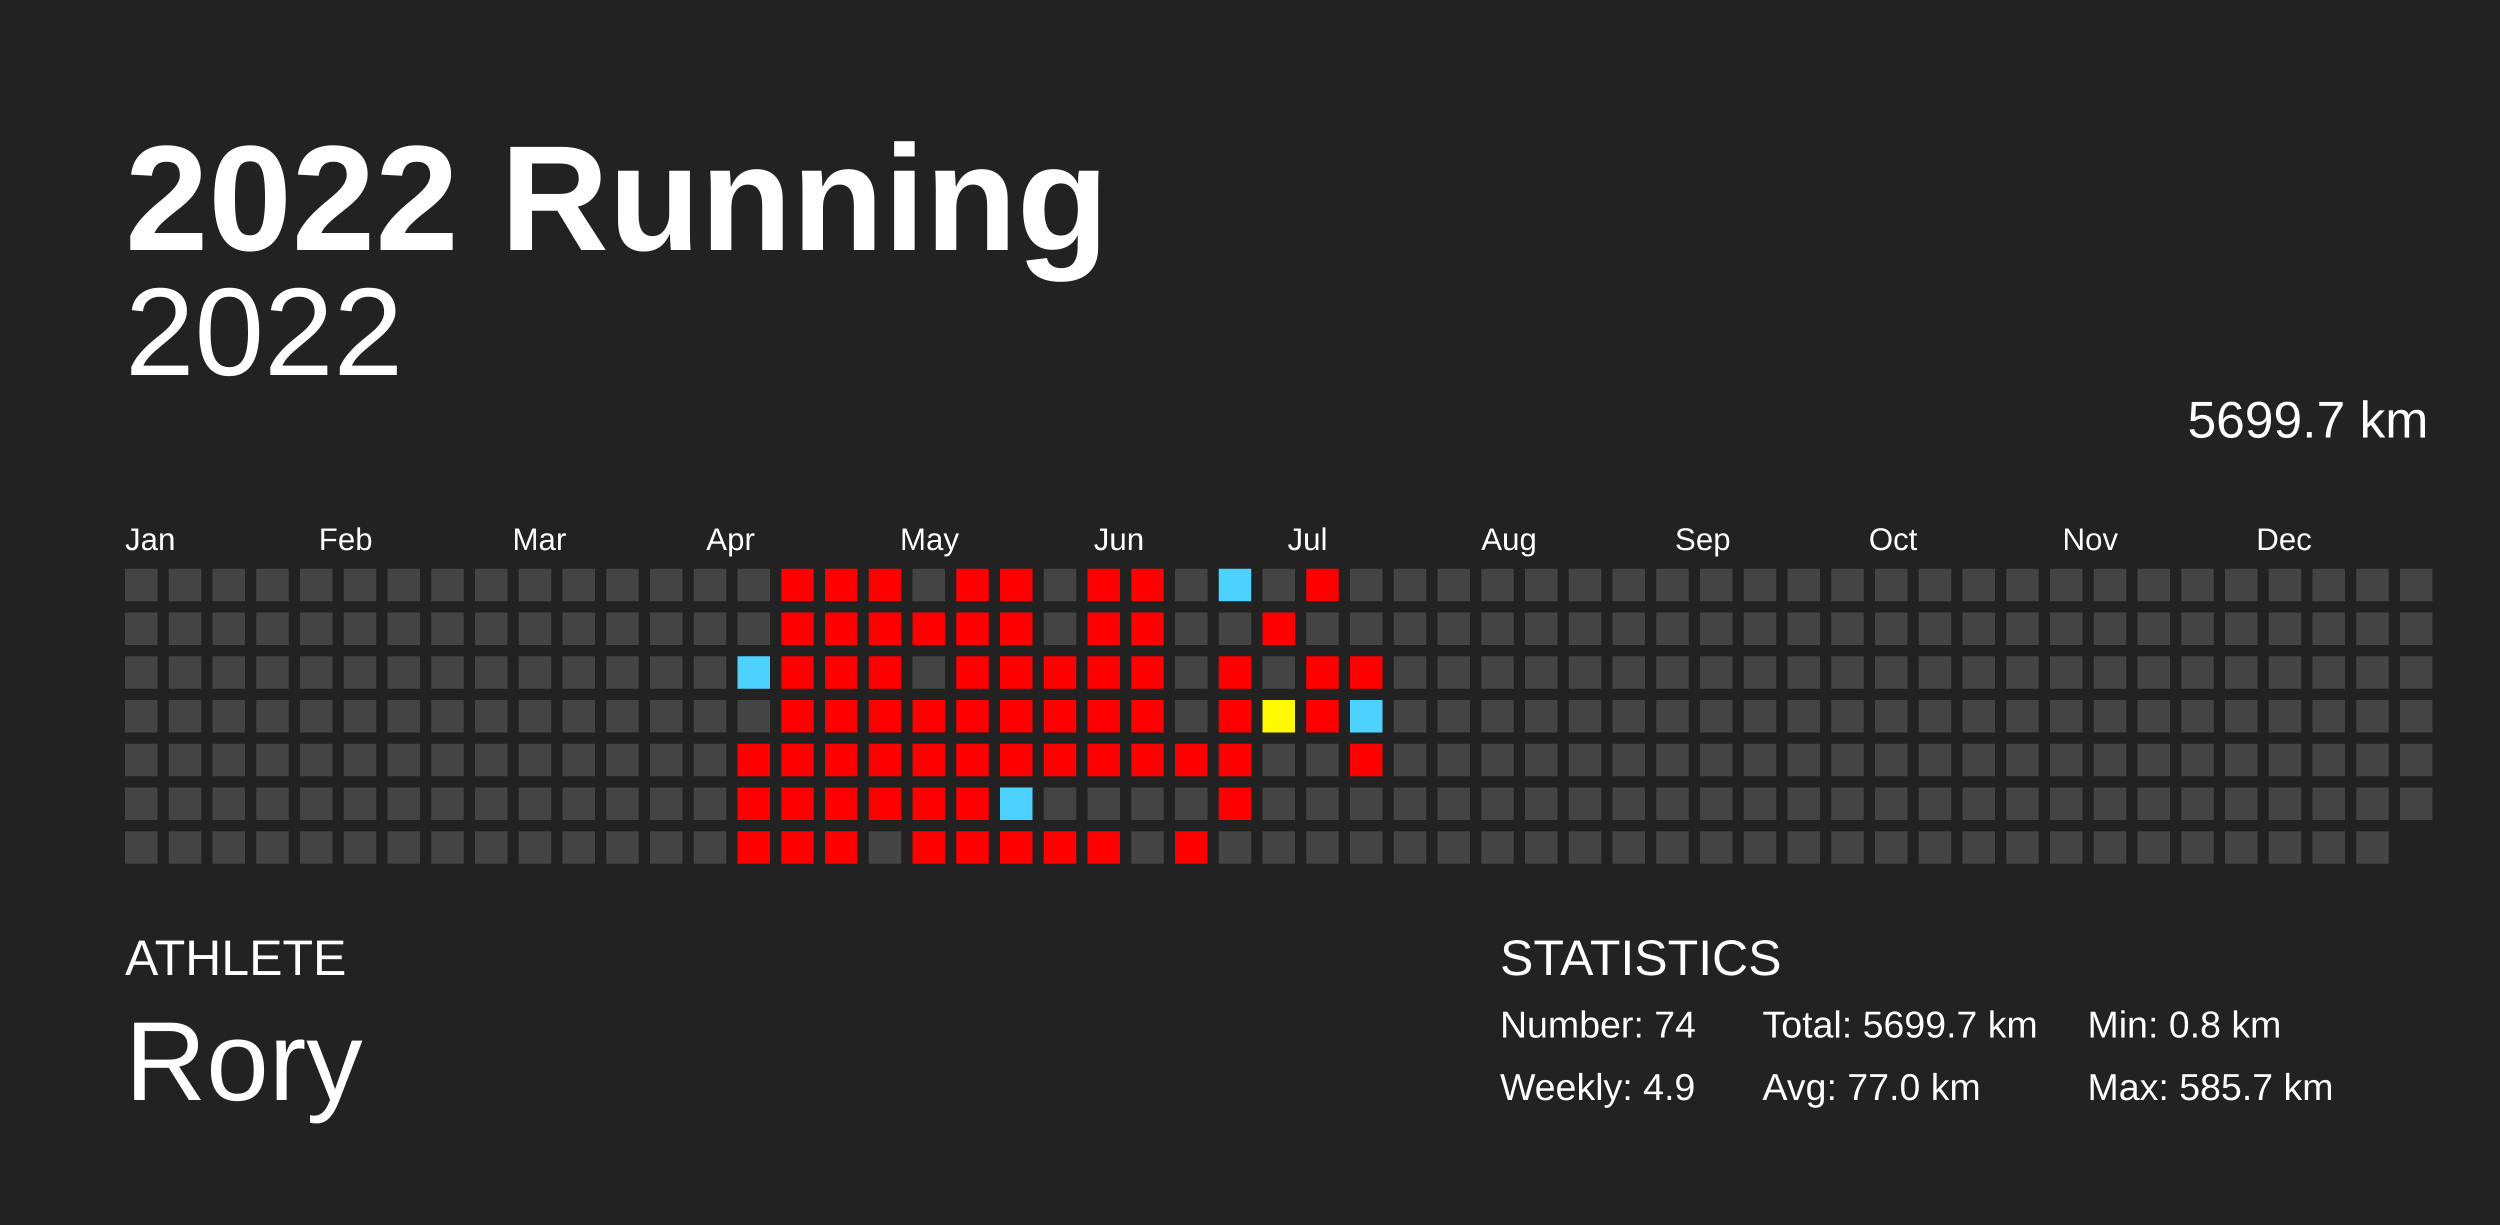
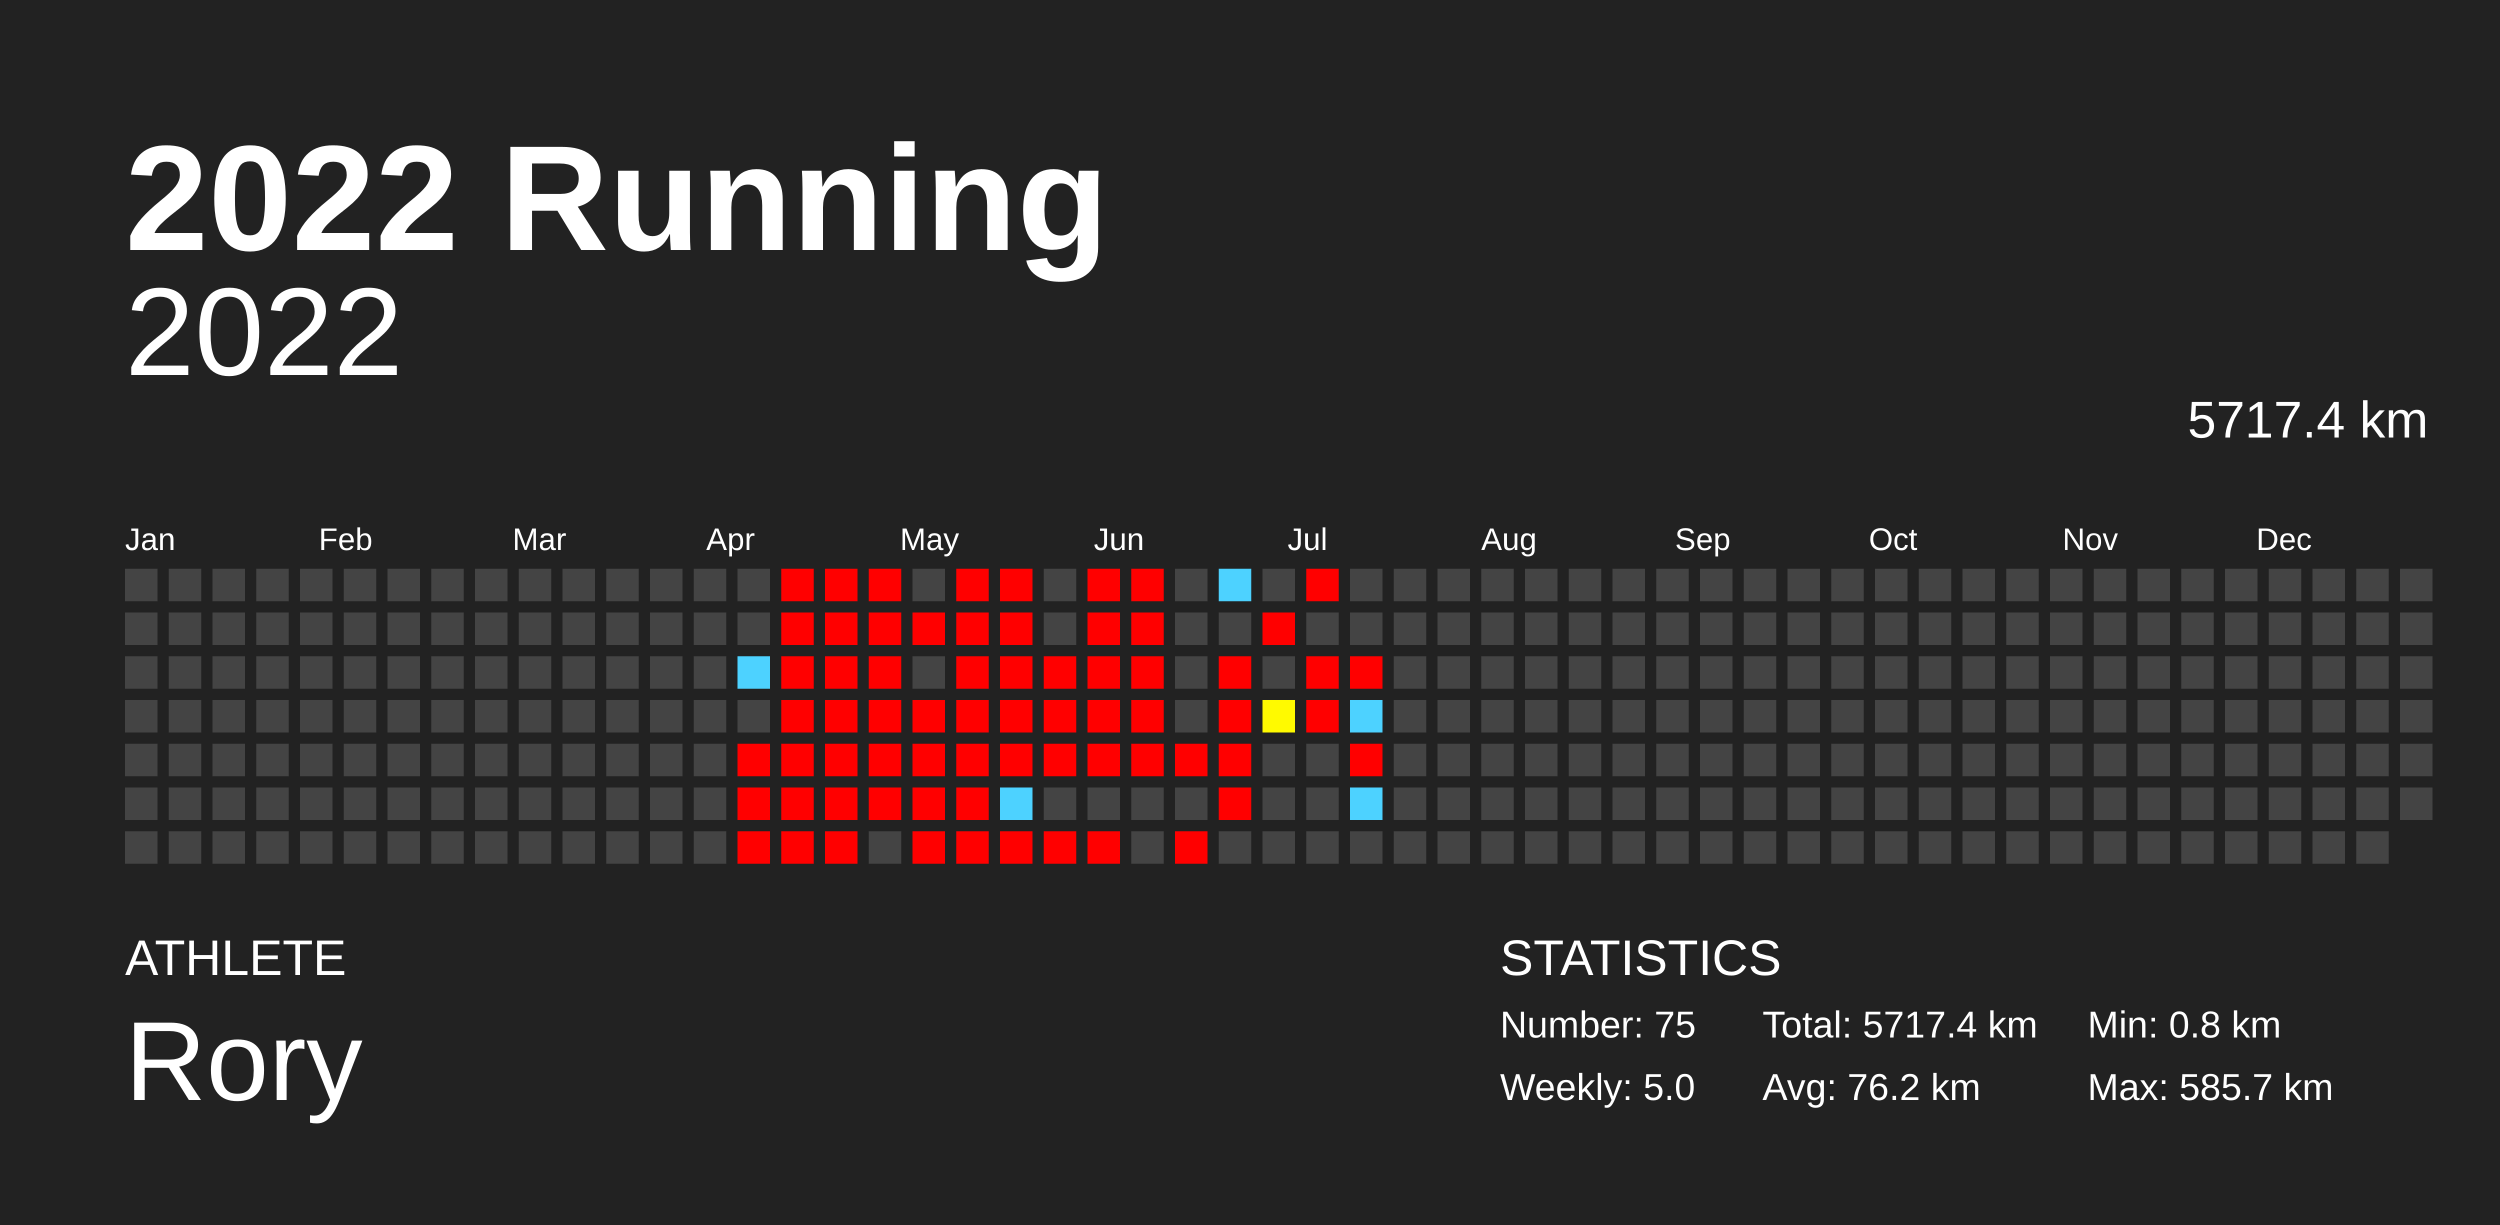
<svg xmlns="http://www.w3.org/2000/svg" baseProfile="full" height="98mm" version="1.1" viewBox="0,0,200,98" width="200mm">
  <defs />
  <rect fill="#222222" height="98" width="200" x="0" y="0" />
  <text fill="#FFFFFF" style="font-size:12px; font-family:Arial; font-weight:bold;" x="10" y="20">2022 Running</text>
  <text fill="#FFFFFF" style="font-size:4px; font-family:Arial" x="10" y="78">ATHLETE</text>
  <text fill="#FFFFFF" style="font-size:9px; font-family:Arial" x="10" y="88">Rory</text>
  <text fill="#FFFFFF" style="font-size:4px; font-family:Arial" x="120" y="78">STATISTICS</text>
-   <text fill="#FFFFFF" style="font-size:3px; font-family:Arial" x="120" y="83">Number: 74</text>
-   <text fill="#FFFFFF" style="font-size:3px; font-family:Arial" x="120" y="88">Weekly: 4.9</text>
-   <text fill="#FFFFFF" style="font-size:3px; font-family:Arial" x="141" y="83">Total: 5699.7 km</text>
-   <text fill="#FFFFFF" style="font-size:3px; font-family:Arial" x="141" y="88">Avg: 77.0 km</text>
+   <text fill="#FFFFFF" style="font-size:3px; font-family:Arial" x="120" y="83">Number: 75</text>
+   <text fill="#FFFFFF" style="font-size:3px; font-family:Arial" x="120" y="88">Weekly: 5.0</text>
+   <text fill="#FFFFFF" style="font-size:3px; font-family:Arial" x="141" y="83">Total: 5717.4 km</text>
+   <text fill="#FFFFFF" style="font-size:3px; font-family:Arial" x="141" y="88">Avg: 76.2 km</text>
  <text fill="#FFFFFF" style="font-size:3px; font-family:Arial" x="167" y="83">Min: 0.8 km</text>
  <text fill="#FFFFFF" style="font-size:3px; font-family:Arial" x="167" y="88">Max: 585.7 km</text>
  <text alignment-baseline="hanging" fill="#FFFFFF" style="font-size:10.0px; font-family:Arial;" x="10" y="30">2022</text>
-   <text alignment-baseline="hanging" fill="#FFFFFF" style="font-size:4.125px; font-family:Arial;" x="175" y="35">5699.7 km</text>
+   <text alignment-baseline="hanging" fill="#FFFFFF" style="font-size:4.125px; font-family:Arial;" x="175" y="35">5717.4 km</text>
  <text fill="#FFFFFF" style="font-size:2.5px; font-family:Arial" x="10.0" y="44">Jan</text>
  <text fill="#FFFFFF" style="font-size:2.5px; font-family:Arial" x="25.5" y="44">Feb</text>
  <text fill="#FFFFFF" style="font-size:2.5px; font-family:Arial" x="41.0" y="44">Mar</text>
  <text fill="#FFFFFF" style="font-size:2.5px; font-family:Arial" x="56.5" y="44">Apr</text>
  <text fill="#FFFFFF" style="font-size:2.5px; font-family:Arial" x="72.0" y="44">May</text>
  <text fill="#FFFFFF" style="font-size:2.5px; font-family:Arial" x="87.5" y="44">Jun</text>
  <text fill="#FFFFFF" style="font-size:2.5px; font-family:Arial" x="103.0" y="44">Jul</text>
  <text fill="#FFFFFF" style="font-size:2.5px; font-family:Arial" x="118.5" y="44">Aug</text>
  <text fill="#FFFFFF" style="font-size:2.5px; font-family:Arial" x="134.0" y="44">Sep</text>
  <text fill="#FFFFFF" style="font-size:2.5px; font-family:Arial" x="149.5" y="44">Oct</text>
  <text fill="#FFFFFF" style="font-size:2.5px; font-family:Arial" x="165.0" y="44">Nov</text>
  <text fill="#FFFFFF" style="font-size:2.5px; font-family:Arial" x="180.5" y="44">Dec</text>
  <rect fill="#444444" height="2.6" width="2.6" x="10.0" y="45.5" />
  <rect fill="#444444" height="2.6" width="2.6" x="10.0" y="49.0" />
  <rect fill="#444444" height="2.6" width="2.6" x="10.0" y="52.5" />
  <rect fill="#444444" height="2.6" width="2.6" x="10.0" y="56.0" />
  <rect fill="#444444" height="2.6" width="2.6" x="10.0" y="59.5" />
  <rect fill="#444444" height="2.6" width="2.6" x="10.0" y="63.0" />
  <rect fill="#444444" height="2.6" width="2.6" x="10.0" y="66.5" />
  <rect fill="#444444" height="2.6" width="2.6" x="13.5" y="45.5" />
  <rect fill="#444444" height="2.6" width="2.6" x="13.5" y="49.0" />
  <rect fill="#444444" height="2.6" width="2.6" x="13.5" y="52.5" />
  <rect fill="#444444" height="2.6" width="2.6" x="13.5" y="56.0" />
  <rect fill="#444444" height="2.6" width="2.6" x="13.5" y="59.5" />
  <rect fill="#444444" height="2.6" width="2.6" x="13.5" y="63.0" />
  <rect fill="#444444" height="2.6" width="2.6" x="13.5" y="66.5" />
  <rect fill="#444444" height="2.6" width="2.6" x="17.0" y="45.5" />
  <rect fill="#444444" height="2.6" width="2.6" x="17.0" y="49.0" />
  <rect fill="#444444" height="2.6" width="2.6" x="17.0" y="52.5" />
  <rect fill="#444444" height="2.6" width="2.6" x="17.0" y="56.0" />
  <rect fill="#444444" height="2.6" width="2.6" x="17.0" y="59.5" />
  <rect fill="#444444" height="2.6" width="2.6" x="17.0" y="63.0" />
  <rect fill="#444444" height="2.6" width="2.6" x="17.0" y="66.5" />
  <rect fill="#444444" height="2.6" width="2.6" x="20.5" y="45.5" />
  <rect fill="#444444" height="2.6" width="2.6" x="20.5" y="49.0" />
  <rect fill="#444444" height="2.6" width="2.6" x="20.5" y="52.5" />
  <rect fill="#444444" height="2.6" width="2.6" x="20.5" y="56.0" />
  <rect fill="#444444" height="2.6" width="2.6" x="20.5" y="59.5" />
  <rect fill="#444444" height="2.6" width="2.6" x="20.5" y="63.0" />
  <rect fill="#444444" height="2.6" width="2.6" x="20.5" y="66.5" />
  <rect fill="#444444" height="2.6" width="2.6" x="24.0" y="45.5" />
  <rect fill="#444444" height="2.6" width="2.6" x="24.0" y="49.0" />
  <rect fill="#444444" height="2.6" width="2.6" x="24.0" y="52.5" />
  <rect fill="#444444" height="2.6" width="2.6" x="24.0" y="56.0" />
  <rect fill="#444444" height="2.6" width="2.6" x="24.0" y="59.5" />
  <rect fill="#444444" height="2.6" width="2.6" x="24.0" y="63.0" />
  <rect fill="#444444" height="2.6" width="2.6" x="24.0" y="66.5" />
  <rect fill="#444444" height="2.6" width="2.6" x="27.5" y="45.5" />
  <rect fill="#444444" height="2.6" width="2.6" x="27.5" y="49.0" />
  <rect fill="#444444" height="2.6" width="2.6" x="27.5" y="52.5" />
  <rect fill="#444444" height="2.6" width="2.6" x="27.5" y="56.0" />
  <rect fill="#444444" height="2.6" width="2.6" x="27.5" y="59.5" />
  <rect fill="#444444" height="2.6" width="2.6" x="27.5" y="63.0" />
  <rect fill="#444444" height="2.6" width="2.6" x="27.5" y="66.5" />
  <rect fill="#444444" height="2.6" width="2.6" x="31.0" y="45.5" />
  <rect fill="#444444" height="2.6" width="2.6" x="31.0" y="49.0" />
  <rect fill="#444444" height="2.6" width="2.6" x="31.0" y="52.5" />
  <rect fill="#444444" height="2.6" width="2.6" x="31.0" y="56.0" />
  <rect fill="#444444" height="2.6" width="2.6" x="31.0" y="59.5" />
  <rect fill="#444444" height="2.6" width="2.6" x="31.0" y="63.0" />
  <rect fill="#444444" height="2.6" width="2.6" x="31.0" y="66.5" />
  <rect fill="#444444" height="2.6" width="2.6" x="34.5" y="45.5" />
  <rect fill="#444444" height="2.6" width="2.6" x="34.5" y="49.0" />
  <rect fill="#444444" height="2.6" width="2.6" x="34.5" y="52.5" />
  <rect fill="#444444" height="2.6" width="2.6" x="34.5" y="56.0" />
  <rect fill="#444444" height="2.6" width="2.6" x="34.5" y="59.5" />
  <rect fill="#444444" height="2.6" width="2.6" x="34.5" y="63.0" />
  <rect fill="#444444" height="2.6" width="2.6" x="34.5" y="66.5" />
  <rect fill="#444444" height="2.6" width="2.6" x="38.0" y="45.5" />
  <rect fill="#444444" height="2.6" width="2.6" x="38.0" y="49.0" />
  <rect fill="#444444" height="2.6" width="2.6" x="38.0" y="52.5" />
  <rect fill="#444444" height="2.6" width="2.6" x="38.0" y="56.0" />
  <rect fill="#444444" height="2.6" width="2.6" x="38.0" y="59.5" />
  <rect fill="#444444" height="2.6" width="2.6" x="38.0" y="63.0" />
  <rect fill="#444444" height="2.6" width="2.6" x="38.0" y="66.5" />
  <rect fill="#444444" height="2.6" width="2.6" x="41.5" y="45.5" />
  <rect fill="#444444" height="2.6" width="2.6" x="41.5" y="49.0" />
  <rect fill="#444444" height="2.6" width="2.6" x="41.5" y="52.5" />
  <rect fill="#444444" height="2.6" width="2.6" x="41.5" y="56.0" />
  <rect fill="#444444" height="2.6" width="2.6" x="41.5" y="59.5" />
  <rect fill="#444444" height="2.6" width="2.6" x="41.5" y="63.0" />
  <rect fill="#444444" height="2.6" width="2.6" x="41.5" y="66.5" />
  <rect fill="#444444" height="2.6" width="2.6" x="45.0" y="45.5" />
  <rect fill="#444444" height="2.6" width="2.6" x="45.0" y="49.0" />
  <rect fill="#444444" height="2.6" width="2.6" x="45.0" y="52.5" />
  <rect fill="#444444" height="2.6" width="2.6" x="45.0" y="56.0" />
  <rect fill="#444444" height="2.6" width="2.6" x="45.0" y="59.5" />
  <rect fill="#444444" height="2.6" width="2.6" x="45.0" y="63.0" />
  <rect fill="#444444" height="2.6" width="2.6" x="45.0" y="66.5" />
  <rect fill="#444444" height="2.6" width="2.6" x="48.5" y="45.5" />
  <rect fill="#444444" height="2.6" width="2.6" x="48.5" y="49.0" />
  <rect fill="#444444" height="2.6" width="2.6" x="48.5" y="52.5" />
  <rect fill="#444444" height="2.6" width="2.6" x="48.5" y="56.0" />
  <rect fill="#444444" height="2.6" width="2.6" x="48.5" y="59.5" />
  <rect fill="#444444" height="2.6" width="2.6" x="48.5" y="63.0" />
  <rect fill="#444444" height="2.6" width="2.6" x="48.5" y="66.5" />
  <rect fill="#444444" height="2.6" width="2.6" x="52.0" y="45.5" />
  <rect fill="#444444" height="2.6" width="2.6" x="52.0" y="49.0" />
  <rect fill="#444444" height="2.6" width="2.6" x="52.0" y="52.5" />
  <rect fill="#444444" height="2.6" width="2.6" x="52.0" y="56.0" />
  <rect fill="#444444" height="2.6" width="2.6" x="52.0" y="59.5" />
  <rect fill="#444444" height="2.6" width="2.6" x="52.0" y="63.0" />
  <rect fill="#444444" height="2.6" width="2.6" x="52.0" y="66.5" />
  <rect fill="#444444" height="2.6" width="2.6" x="55.5" y="45.5" />
  <rect fill="#444444" height="2.6" width="2.6" x="55.5" y="49.0" />
  <rect fill="#444444" height="2.6" width="2.6" x="55.5" y="52.5" />
  <rect fill="#444444" height="2.6" width="2.6" x="55.5" y="56.0" />
  <rect fill="#444444" height="2.6" width="2.6" x="55.5" y="59.5" />
  <rect fill="#444444" height="2.6" width="2.6" x="55.5" y="63.0" />
  <rect fill="#444444" height="2.6" width="2.6" x="55.5" y="66.5" />
  <rect fill="#444444" height="2.6" width="2.6" x="59.0" y="45.5" />
  <rect fill="#444444" height="2.6" width="2.6" x="59.0" y="49.0" />
  <rect fill="#4dd2ff" height="2.6" width="2.6" x="59.0" y="52.5" />
  <rect fill="#444444" height="2.6" width="2.6" x="59.0" y="56.0" />
  <rect fill="red" height="2.6" width="2.6" x="59.0" y="59.5" />
  <rect fill="red" height="2.6" width="2.6" x="59.0" y="63.0" />
  <rect fill="red" height="2.6" width="2.6" x="59.0" y="66.5" />
  <rect fill="red" height="2.6" width="2.6" x="62.5" y="45.5" />
  <rect fill="red" height="2.6" width="2.6" x="62.5" y="49.0" />
  <rect fill="red" height="2.6" width="2.6" x="62.5" y="52.5" />
  <rect fill="red" height="2.6" width="2.6" x="62.5" y="56.0" />
  <rect fill="red" height="2.6" width="2.6" x="62.5" y="59.5" />
  <rect fill="red" height="2.6" width="2.6" x="62.5" y="63.0" />
  <rect fill="red" height="2.6" width="2.6" x="62.5" y="66.5" />
  <rect fill="red" height="2.6" width="2.6" x="66.0" y="45.5" />
  <rect fill="red" height="2.6" width="2.6" x="66.0" y="49.0" />
  <rect fill="red" height="2.6" width="2.6" x="66.0" y="52.5" />
  <rect fill="red" height="2.6" width="2.6" x="66.0" y="56.0" />
  <rect fill="red" height="2.6" width="2.6" x="66.0" y="59.5" />
  <rect fill="red" height="2.6" width="2.6" x="66.0" y="63.0" />
  <rect fill="red" height="2.6" width="2.6" x="66.0" y="66.5" />
  <rect fill="red" height="2.6" width="2.6" x="69.5" y="45.5" />
  <rect fill="red" height="2.6" width="2.6" x="69.5" y="49.0" />
  <rect fill="red" height="2.6" width="2.6" x="69.5" y="52.5" />
  <rect fill="red" height="2.6" width="2.6" x="69.5" y="56.0" />
  <rect fill="red" height="2.6" width="2.6" x="69.5" y="59.5" />
  <rect fill="red" height="2.6" width="2.6" x="69.5" y="63.0" />
  <rect fill="#444444" height="2.6" width="2.6" x="69.5" y="66.5" />
  <rect fill="#444444" height="2.6" width="2.6" x="73.0" y="45.5" />
  <rect fill="red" height="2.6" width="2.6" x="73.0" y="49.0" />
  <rect fill="#444444" height="2.6" width="2.6" x="73.0" y="52.5" />
  <rect fill="red" height="2.6" width="2.6" x="73.0" y="56.0" />
  <rect fill="red" height="2.6" width="2.6" x="73.0" y="59.5" />
  <rect fill="red" height="2.6" width="2.6" x="73.0" y="63.0" />
  <rect fill="red" height="2.6" width="2.6" x="73.0" y="66.5" />
  <rect fill="red" height="2.6" width="2.6" x="76.5" y="45.5" />
  <rect fill="red" height="2.6" width="2.6" x="76.5" y="49.0" />
  <rect fill="red" height="2.6" width="2.6" x="76.5" y="52.5" />
  <rect fill="red" height="2.6" width="2.6" x="76.5" y="56.0" />
  <rect fill="red" height="2.6" width="2.6" x="76.5" y="59.5" />
  <rect fill="red" height="2.6" width="2.6" x="76.5" y="63.0" />
  <rect fill="red" height="2.6" width="2.6" x="76.5" y="66.5" />
  <rect fill="red" height="2.6" width="2.6" x="80.0" y="45.5" />
  <rect fill="red" height="2.6" width="2.6" x="80.0" y="49.0" />
  <rect fill="red" height="2.6" width="2.6" x="80.0" y="52.5" />
  <rect fill="red" height="2.6" width="2.6" x="80.0" y="56.0" />
  <rect fill="red" height="2.6" width="2.6" x="80.0" y="59.5" />
  <rect fill="#4dd2ff" height="2.6" width="2.6" x="80.0" y="63.0" />
  <rect fill="red" height="2.6" width="2.6" x="80.0" y="66.5" />
  <rect fill="#444444" height="2.6" width="2.6" x="83.5" y="45.5" />
  <rect fill="#444444" height="2.6" width="2.6" x="83.5" y="49.0" />
  <rect fill="red" height="2.6" width="2.6" x="83.5" y="52.5" />
  <rect fill="red" height="2.6" width="2.6" x="83.5" y="56.0" />
  <rect fill="red" height="2.6" width="2.6" x="83.5" y="59.5" />
  <rect fill="#444444" height="2.6" width="2.6" x="83.5" y="63.0" />
  <rect fill="red" height="2.6" width="2.6" x="83.5" y="66.5" />
  <rect fill="red" height="2.6" width="2.6" x="87.0" y="45.5" />
  <rect fill="red" height="2.6" width="2.6" x="87.0" y="49.0" />
  <rect fill="red" height="2.6" width="2.6" x="87.0" y="52.5" />
  <rect fill="red" height="2.6" width="2.6" x="87.0" y="56.0" />
  <rect fill="red" height="2.6" width="2.6" x="87.0" y="59.5" />
  <rect fill="#444444" height="2.6" width="2.6" x="87.0" y="63.0" />
  <rect fill="red" height="2.6" width="2.6" x="87.0" y="66.5" />
  <rect fill="red" height="2.6" width="2.6" x="90.5" y="45.5" />
  <rect fill="red" height="2.6" width="2.6" x="90.5" y="49.0" />
  <rect fill="red" height="2.6" width="2.6" x="90.5" y="52.5" />
  <rect fill="red" height="2.6" width="2.6" x="90.5" y="56.0" />
  <rect fill="red" height="2.6" width="2.6" x="90.5" y="59.5" />
  <rect fill="#444444" height="2.6" width="2.6" x="90.5" y="63.0" />
  <rect fill="#444444" height="2.6" width="2.6" x="90.5" y="66.5" />
  <rect fill="#444444" height="2.6" width="2.6" x="94.0" y="45.5" />
  <rect fill="#444444" height="2.6" width="2.6" x="94.0" y="49.0" />
  <rect fill="#444444" height="2.6" width="2.6" x="94.0" y="52.5" />
  <rect fill="#444444" height="2.6" width="2.6" x="94.0" y="56.0" />
  <rect fill="red" height="2.6" width="2.6" x="94.0" y="59.5" />
  <rect fill="#444444" height="2.6" width="2.6" x="94.0" y="63.0" />
  <rect fill="red" height="2.6" width="2.6" x="94.0" y="66.5" />
  <rect fill="#4dd2ff" height="2.6" width="2.6" x="97.5" y="45.5" />
  <rect fill="#444444" height="2.6" width="2.6" x="97.5" y="49.0" />
  <rect fill="red" height="2.6" width="2.6" x="97.5" y="52.5" />
  <rect fill="red" height="2.6" width="2.6" x="97.5" y="56.0" />
  <rect fill="red" height="2.6" width="2.6" x="97.5" y="59.5" />
  <rect fill="red" height="2.6" width="2.6" x="97.5" y="63.0" />
  <rect fill="#444444" height="2.6" width="2.6" x="97.5" y="66.5" />
  <rect fill="#444444" height="2.6" width="2.6" x="101.0" y="45.5" />
  <rect fill="red" height="2.6" width="2.6" x="101.0" y="49.0" />
  <rect fill="#444444" height="2.6" width="2.6" x="101.0" y="52.5" />
  <rect fill="#fffa00" height="2.6" width="2.6" x="101.0" y="56.0" />
  <rect fill="#444444" height="2.6" width="2.6" x="101.0" y="59.5" />
  <rect fill="#444444" height="2.6" width="2.6" x="101.0" y="63.0" />
  <rect fill="#444444" height="2.6" width="2.6" x="101.0" y="66.5" />
  <rect fill="red" height="2.6" width="2.6" x="104.5" y="45.5" />
  <rect fill="#444444" height="2.6" width="2.6" x="104.5" y="49.0" />
  <rect fill="red" height="2.6" width="2.6" x="104.5" y="52.5" />
  <rect fill="red" height="2.6" width="2.6" x="104.5" y="56.0" />
  <rect fill="#444444" height="2.6" width="2.6" x="104.5" y="59.5" />
  <rect fill="#444444" height="2.6" width="2.6" x="104.5" y="63.0" />
  <rect fill="#444444" height="2.6" width="2.6" x="104.5" y="66.5" />
  <rect fill="#444444" height="2.6" width="2.6" x="108.0" y="45.5" />
  <rect fill="#444444" height="2.6" width="2.6" x="108.0" y="49.0" />
  <rect fill="red" height="2.6" width="2.6" x="108.0" y="52.5" />
  <rect fill="#4dd2ff" height="2.6" width="2.6" x="108.0" y="56.0" />
  <rect fill="red" height="2.6" width="2.6" x="108.0" y="59.5" />
-   <rect fill="#444444" height="2.6" width="2.6" x="108.0" y="63.0" />
+   <rect fill="#4dd2ff" height="2.6" width="2.6" x="108.0" y="63.0" />
  <rect fill="#444444" height="2.6" width="2.6" x="108.0" y="66.5" />
  <rect fill="#444444" height="2.6" width="2.6" x="111.5" y="45.5" />
  <rect fill="#444444" height="2.6" width="2.6" x="111.5" y="49.0" />
  <rect fill="#444444" height="2.6" width="2.6" x="111.5" y="52.5" />
  <rect fill="#444444" height="2.6" width="2.6" x="111.5" y="56.0" />
  <rect fill="#444444" height="2.6" width="2.6" x="111.5" y="59.5" />
  <rect fill="#444444" height="2.6" width="2.6" x="111.5" y="63.0" />
  <rect fill="#444444" height="2.6" width="2.6" x="111.5" y="66.5" />
  <rect fill="#444444" height="2.6" width="2.6" x="115.0" y="45.5" />
  <rect fill="#444444" height="2.6" width="2.6" x="115.0" y="49.0" />
  <rect fill="#444444" height="2.6" width="2.6" x="115.0" y="52.5" />
  <rect fill="#444444" height="2.6" width="2.6" x="115.0" y="56.0" />
  <rect fill="#444444" height="2.6" width="2.6" x="115.0" y="59.5" />
  <rect fill="#444444" height="2.6" width="2.6" x="115.0" y="63.0" />
  <rect fill="#444444" height="2.6" width="2.6" x="115.0" y="66.5" />
  <rect fill="#444444" height="2.6" width="2.6" x="118.5" y="45.5" />
  <rect fill="#444444" height="2.6" width="2.6" x="118.5" y="49.0" />
  <rect fill="#444444" height="2.6" width="2.6" x="118.5" y="52.5" />
  <rect fill="#444444" height="2.6" width="2.6" x="118.5" y="56.0" />
  <rect fill="#444444" height="2.6" width="2.6" x="118.5" y="59.5" />
  <rect fill="#444444" height="2.6" width="2.6" x="118.5" y="63.0" />
  <rect fill="#444444" height="2.6" width="2.6" x="118.5" y="66.5" />
  <rect fill="#444444" height="2.6" width="2.6" x="122.0" y="45.5" />
  <rect fill="#444444" height="2.6" width="2.6" x="122.0" y="49.0" />
  <rect fill="#444444" height="2.6" width="2.6" x="122.0" y="52.5" />
  <rect fill="#444444" height="2.6" width="2.6" x="122.0" y="56.0" />
  <rect fill="#444444" height="2.6" width="2.6" x="122.0" y="59.5" />
  <rect fill="#444444" height="2.6" width="2.6" x="122.0" y="63.0" />
  <rect fill="#444444" height="2.6" width="2.6" x="122.0" y="66.5" />
  <rect fill="#444444" height="2.6" width="2.6" x="125.5" y="45.5" />
  <rect fill="#444444" height="2.6" width="2.6" x="125.5" y="49.0" />
  <rect fill="#444444" height="2.6" width="2.6" x="125.5" y="52.5" />
  <rect fill="#444444" height="2.6" width="2.6" x="125.5" y="56.0" />
  <rect fill="#444444" height="2.6" width="2.6" x="125.5" y="59.5" />
  <rect fill="#444444" height="2.6" width="2.6" x="125.5" y="63.0" />
  <rect fill="#444444" height="2.6" width="2.6" x="125.5" y="66.5" />
  <rect fill="#444444" height="2.6" width="2.6" x="129.0" y="45.5" />
  <rect fill="#444444" height="2.6" width="2.6" x="129.0" y="49.0" />
  <rect fill="#444444" height="2.6" width="2.6" x="129.0" y="52.5" />
  <rect fill="#444444" height="2.6" width="2.6" x="129.0" y="56.0" />
  <rect fill="#444444" height="2.6" width="2.6" x="129.0" y="59.5" />
  <rect fill="#444444" height="2.6" width="2.6" x="129.0" y="63.0" />
  <rect fill="#444444" height="2.6" width="2.6" x="129.0" y="66.5" />
  <rect fill="#444444" height="2.6" width="2.6" x="132.5" y="45.5" />
  <rect fill="#444444" height="2.6" width="2.6" x="132.5" y="49.0" />
  <rect fill="#444444" height="2.6" width="2.6" x="132.5" y="52.5" />
  <rect fill="#444444" height="2.6" width="2.6" x="132.5" y="56.0" />
  <rect fill="#444444" height="2.6" width="2.6" x="132.5" y="59.5" />
  <rect fill="#444444" height="2.6" width="2.6" x="132.5" y="63.0" />
  <rect fill="#444444" height="2.6" width="2.6" x="132.5" y="66.5" />
  <rect fill="#444444" height="2.6" width="2.6" x="136.0" y="45.5" />
  <rect fill="#444444" height="2.6" width="2.6" x="136.0" y="49.0" />
  <rect fill="#444444" height="2.6" width="2.6" x="136.0" y="52.5" />
  <rect fill="#444444" height="2.6" width="2.6" x="136.0" y="56.0" />
  <rect fill="#444444" height="2.6" width="2.6" x="136.0" y="59.5" />
  <rect fill="#444444" height="2.6" width="2.6" x="136.0" y="63.0" />
  <rect fill="#444444" height="2.6" width="2.6" x="136.0" y="66.5" />
  <rect fill="#444444" height="2.6" width="2.6" x="139.5" y="45.5" />
  <rect fill="#444444" height="2.6" width="2.6" x="139.5" y="49.0" />
  <rect fill="#444444" height="2.6" width="2.6" x="139.5" y="52.5" />
  <rect fill="#444444" height="2.6" width="2.6" x="139.5" y="56.0" />
  <rect fill="#444444" height="2.6" width="2.6" x="139.5" y="59.5" />
  <rect fill="#444444" height="2.6" width="2.6" x="139.5" y="63.0" />
  <rect fill="#444444" height="2.6" width="2.6" x="139.5" y="66.5" />
  <rect fill="#444444" height="2.6" width="2.6" x="143.0" y="45.5" />
  <rect fill="#444444" height="2.6" width="2.6" x="143.0" y="49.0" />
  <rect fill="#444444" height="2.6" width="2.6" x="143.0" y="52.5" />
  <rect fill="#444444" height="2.6" width="2.6" x="143.0" y="56.0" />
  <rect fill="#444444" height="2.6" width="2.6" x="143.0" y="59.5" />
  <rect fill="#444444" height="2.6" width="2.6" x="143.0" y="63.0" />
  <rect fill="#444444" height="2.6" width="2.6" x="143.0" y="66.5" />
  <rect fill="#444444" height="2.6" width="2.6" x="146.5" y="45.5" />
  <rect fill="#444444" height="2.6" width="2.6" x="146.5" y="49.0" />
  <rect fill="#444444" height="2.6" width="2.6" x="146.5" y="52.5" />
  <rect fill="#444444" height="2.6" width="2.6" x="146.5" y="56.0" />
  <rect fill="#444444" height="2.6" width="2.6" x="146.5" y="59.5" />
  <rect fill="#444444" height="2.6" width="2.6" x="146.5" y="63.0" />
  <rect fill="#444444" height="2.6" width="2.6" x="146.5" y="66.5" />
  <rect fill="#444444" height="2.6" width="2.6" x="150.0" y="45.5" />
  <rect fill="#444444" height="2.6" width="2.6" x="150.0" y="49.0" />
  <rect fill="#444444" height="2.6" width="2.6" x="150.0" y="52.5" />
  <rect fill="#444444" height="2.6" width="2.6" x="150.0" y="56.0" />
  <rect fill="#444444" height="2.6" width="2.6" x="150.0" y="59.5" />
  <rect fill="#444444" height="2.6" width="2.6" x="150.0" y="63.0" />
  <rect fill="#444444" height="2.6" width="2.6" x="150.0" y="66.5" />
  <rect fill="#444444" height="2.6" width="2.6" x="153.5" y="45.5" />
  <rect fill="#444444" height="2.6" width="2.6" x="153.5" y="49.0" />
  <rect fill="#444444" height="2.6" width="2.6" x="153.5" y="52.5" />
  <rect fill="#444444" height="2.6" width="2.6" x="153.5" y="56.0" />
  <rect fill="#444444" height="2.6" width="2.6" x="153.5" y="59.5" />
  <rect fill="#444444" height="2.6" width="2.6" x="153.5" y="63.0" />
  <rect fill="#444444" height="2.6" width="2.6" x="153.5" y="66.5" />
  <rect fill="#444444" height="2.6" width="2.6" x="157.0" y="45.5" />
  <rect fill="#444444" height="2.6" width="2.6" x="157.0" y="49.0" />
  <rect fill="#444444" height="2.6" width="2.6" x="157.0" y="52.5" />
  <rect fill="#444444" height="2.6" width="2.6" x="157.0" y="56.0" />
  <rect fill="#444444" height="2.6" width="2.6" x="157.0" y="59.5" />
  <rect fill="#444444" height="2.6" width="2.6" x="157.0" y="63.0" />
  <rect fill="#444444" height="2.6" width="2.6" x="157.0" y="66.5" />
  <rect fill="#444444" height="2.6" width="2.6" x="160.5" y="45.5" />
  <rect fill="#444444" height="2.6" width="2.6" x="160.5" y="49.0" />
  <rect fill="#444444" height="2.6" width="2.6" x="160.5" y="52.5" />
  <rect fill="#444444" height="2.6" width="2.6" x="160.5" y="56.0" />
  <rect fill="#444444" height="2.6" width="2.6" x="160.5" y="59.5" />
  <rect fill="#444444" height="2.6" width="2.6" x="160.5" y="63.0" />
  <rect fill="#444444" height="2.6" width="2.6" x="160.5" y="66.5" />
  <rect fill="#444444" height="2.6" width="2.6" x="164.0" y="45.5" />
  <rect fill="#444444" height="2.6" width="2.6" x="164.0" y="49.0" />
  <rect fill="#444444" height="2.6" width="2.6" x="164.0" y="52.5" />
  <rect fill="#444444" height="2.6" width="2.6" x="164.0" y="56.0" />
  <rect fill="#444444" height="2.6" width="2.6" x="164.0" y="59.5" />
  <rect fill="#444444" height="2.6" width="2.6" x="164.0" y="63.0" />
  <rect fill="#444444" height="2.6" width="2.6" x="164.0" y="66.5" />
  <rect fill="#444444" height="2.6" width="2.6" x="167.5" y="45.5" />
  <rect fill="#444444" height="2.6" width="2.6" x="167.5" y="49.0" />
  <rect fill="#444444" height="2.6" width="2.6" x="167.5" y="52.5" />
  <rect fill="#444444" height="2.6" width="2.6" x="167.5" y="56.0" />
  <rect fill="#444444" height="2.6" width="2.6" x="167.5" y="59.5" />
  <rect fill="#444444" height="2.6" width="2.6" x="167.5" y="63.0" />
  <rect fill="#444444" height="2.6" width="2.6" x="167.5" y="66.5" />
  <rect fill="#444444" height="2.6" width="2.6" x="171.0" y="45.5" />
  <rect fill="#444444" height="2.6" width="2.6" x="171.0" y="49.0" />
  <rect fill="#444444" height="2.6" width="2.6" x="171.0" y="52.5" />
  <rect fill="#444444" height="2.6" width="2.6" x="171.0" y="56.0" />
  <rect fill="#444444" height="2.6" width="2.6" x="171.0" y="59.5" />
  <rect fill="#444444" height="2.6" width="2.6" x="171.0" y="63.0" />
  <rect fill="#444444" height="2.6" width="2.6" x="171.0" y="66.5" />
  <rect fill="#444444" height="2.6" width="2.6" x="174.5" y="45.5" />
  <rect fill="#444444" height="2.6" width="2.6" x="174.5" y="49.0" />
  <rect fill="#444444" height="2.6" width="2.6" x="174.5" y="52.5" />
  <rect fill="#444444" height="2.6" width="2.6" x="174.5" y="56.0" />
  <rect fill="#444444" height="2.6" width="2.6" x="174.5" y="59.5" />
  <rect fill="#444444" height="2.6" width="2.6" x="174.5" y="63.0" />
  <rect fill="#444444" height="2.6" width="2.6" x="174.5" y="66.5" />
  <rect fill="#444444" height="2.6" width="2.6" x="178.0" y="45.5" />
  <rect fill="#444444" height="2.6" width="2.6" x="178.0" y="49.0" />
  <rect fill="#444444" height="2.6" width="2.6" x="178.0" y="52.5" />
  <rect fill="#444444" height="2.6" width="2.6" x="178.0" y="56.0" />
  <rect fill="#444444" height="2.6" width="2.6" x="178.0" y="59.5" />
  <rect fill="#444444" height="2.6" width="2.6" x="178.0" y="63.0" />
  <rect fill="#444444" height="2.6" width="2.6" x="178.0" y="66.5" />
  <rect fill="#444444" height="2.6" width="2.6" x="181.5" y="45.5" />
  <rect fill="#444444" height="2.6" width="2.6" x="181.5" y="49.0" />
  <rect fill="#444444" height="2.6" width="2.6" x="181.5" y="52.5" />
  <rect fill="#444444" height="2.6" width="2.6" x="181.5" y="56.0" />
  <rect fill="#444444" height="2.6" width="2.6" x="181.5" y="59.5" />
  <rect fill="#444444" height="2.6" width="2.6" x="181.5" y="63.0" />
  <rect fill="#444444" height="2.6" width="2.6" x="181.5" y="66.5" />
  <rect fill="#444444" height="2.6" width="2.6" x="185.0" y="45.5" />
  <rect fill="#444444" height="2.6" width="2.6" x="185.0" y="49.0" />
  <rect fill="#444444" height="2.6" width="2.6" x="185.0" y="52.5" />
  <rect fill="#444444" height="2.6" width="2.6" x="185.0" y="56.0" />
  <rect fill="#444444" height="2.6" width="2.6" x="185.0" y="59.5" />
  <rect fill="#444444" height="2.6" width="2.6" x="185.0" y="63.0" />
  <rect fill="#444444" height="2.6" width="2.6" x="185.0" y="66.5" />
  <rect fill="#444444" height="2.6" width="2.6" x="188.5" y="45.5" />
  <rect fill="#444444" height="2.6" width="2.6" x="188.5" y="49.0" />
  <rect fill="#444444" height="2.6" width="2.6" x="188.5" y="52.5" />
  <rect fill="#444444" height="2.6" width="2.6" x="188.5" y="56.0" />
  <rect fill="#444444" height="2.6" width="2.6" x="188.5" y="59.5" />
  <rect fill="#444444" height="2.6" width="2.6" x="188.5" y="63.0" />
  <rect fill="#444444" height="2.6" width="2.6" x="188.5" y="66.5" />
  <rect fill="#444444" height="2.6" width="2.6" x="192.0" y="45.5" />
  <rect fill="#444444" height="2.6" width="2.6" x="192.0" y="49.0" />
  <rect fill="#444444" height="2.6" width="2.6" x="192.0" y="52.5" />
  <rect fill="#444444" height="2.6" width="2.6" x="192.0" y="56.0" />
  <rect fill="#444444" height="2.6" width="2.6" x="192.0" y="59.5" />
  <rect fill="#444444" height="2.6" width="2.6" x="192.0" y="63.0" />
</svg>
